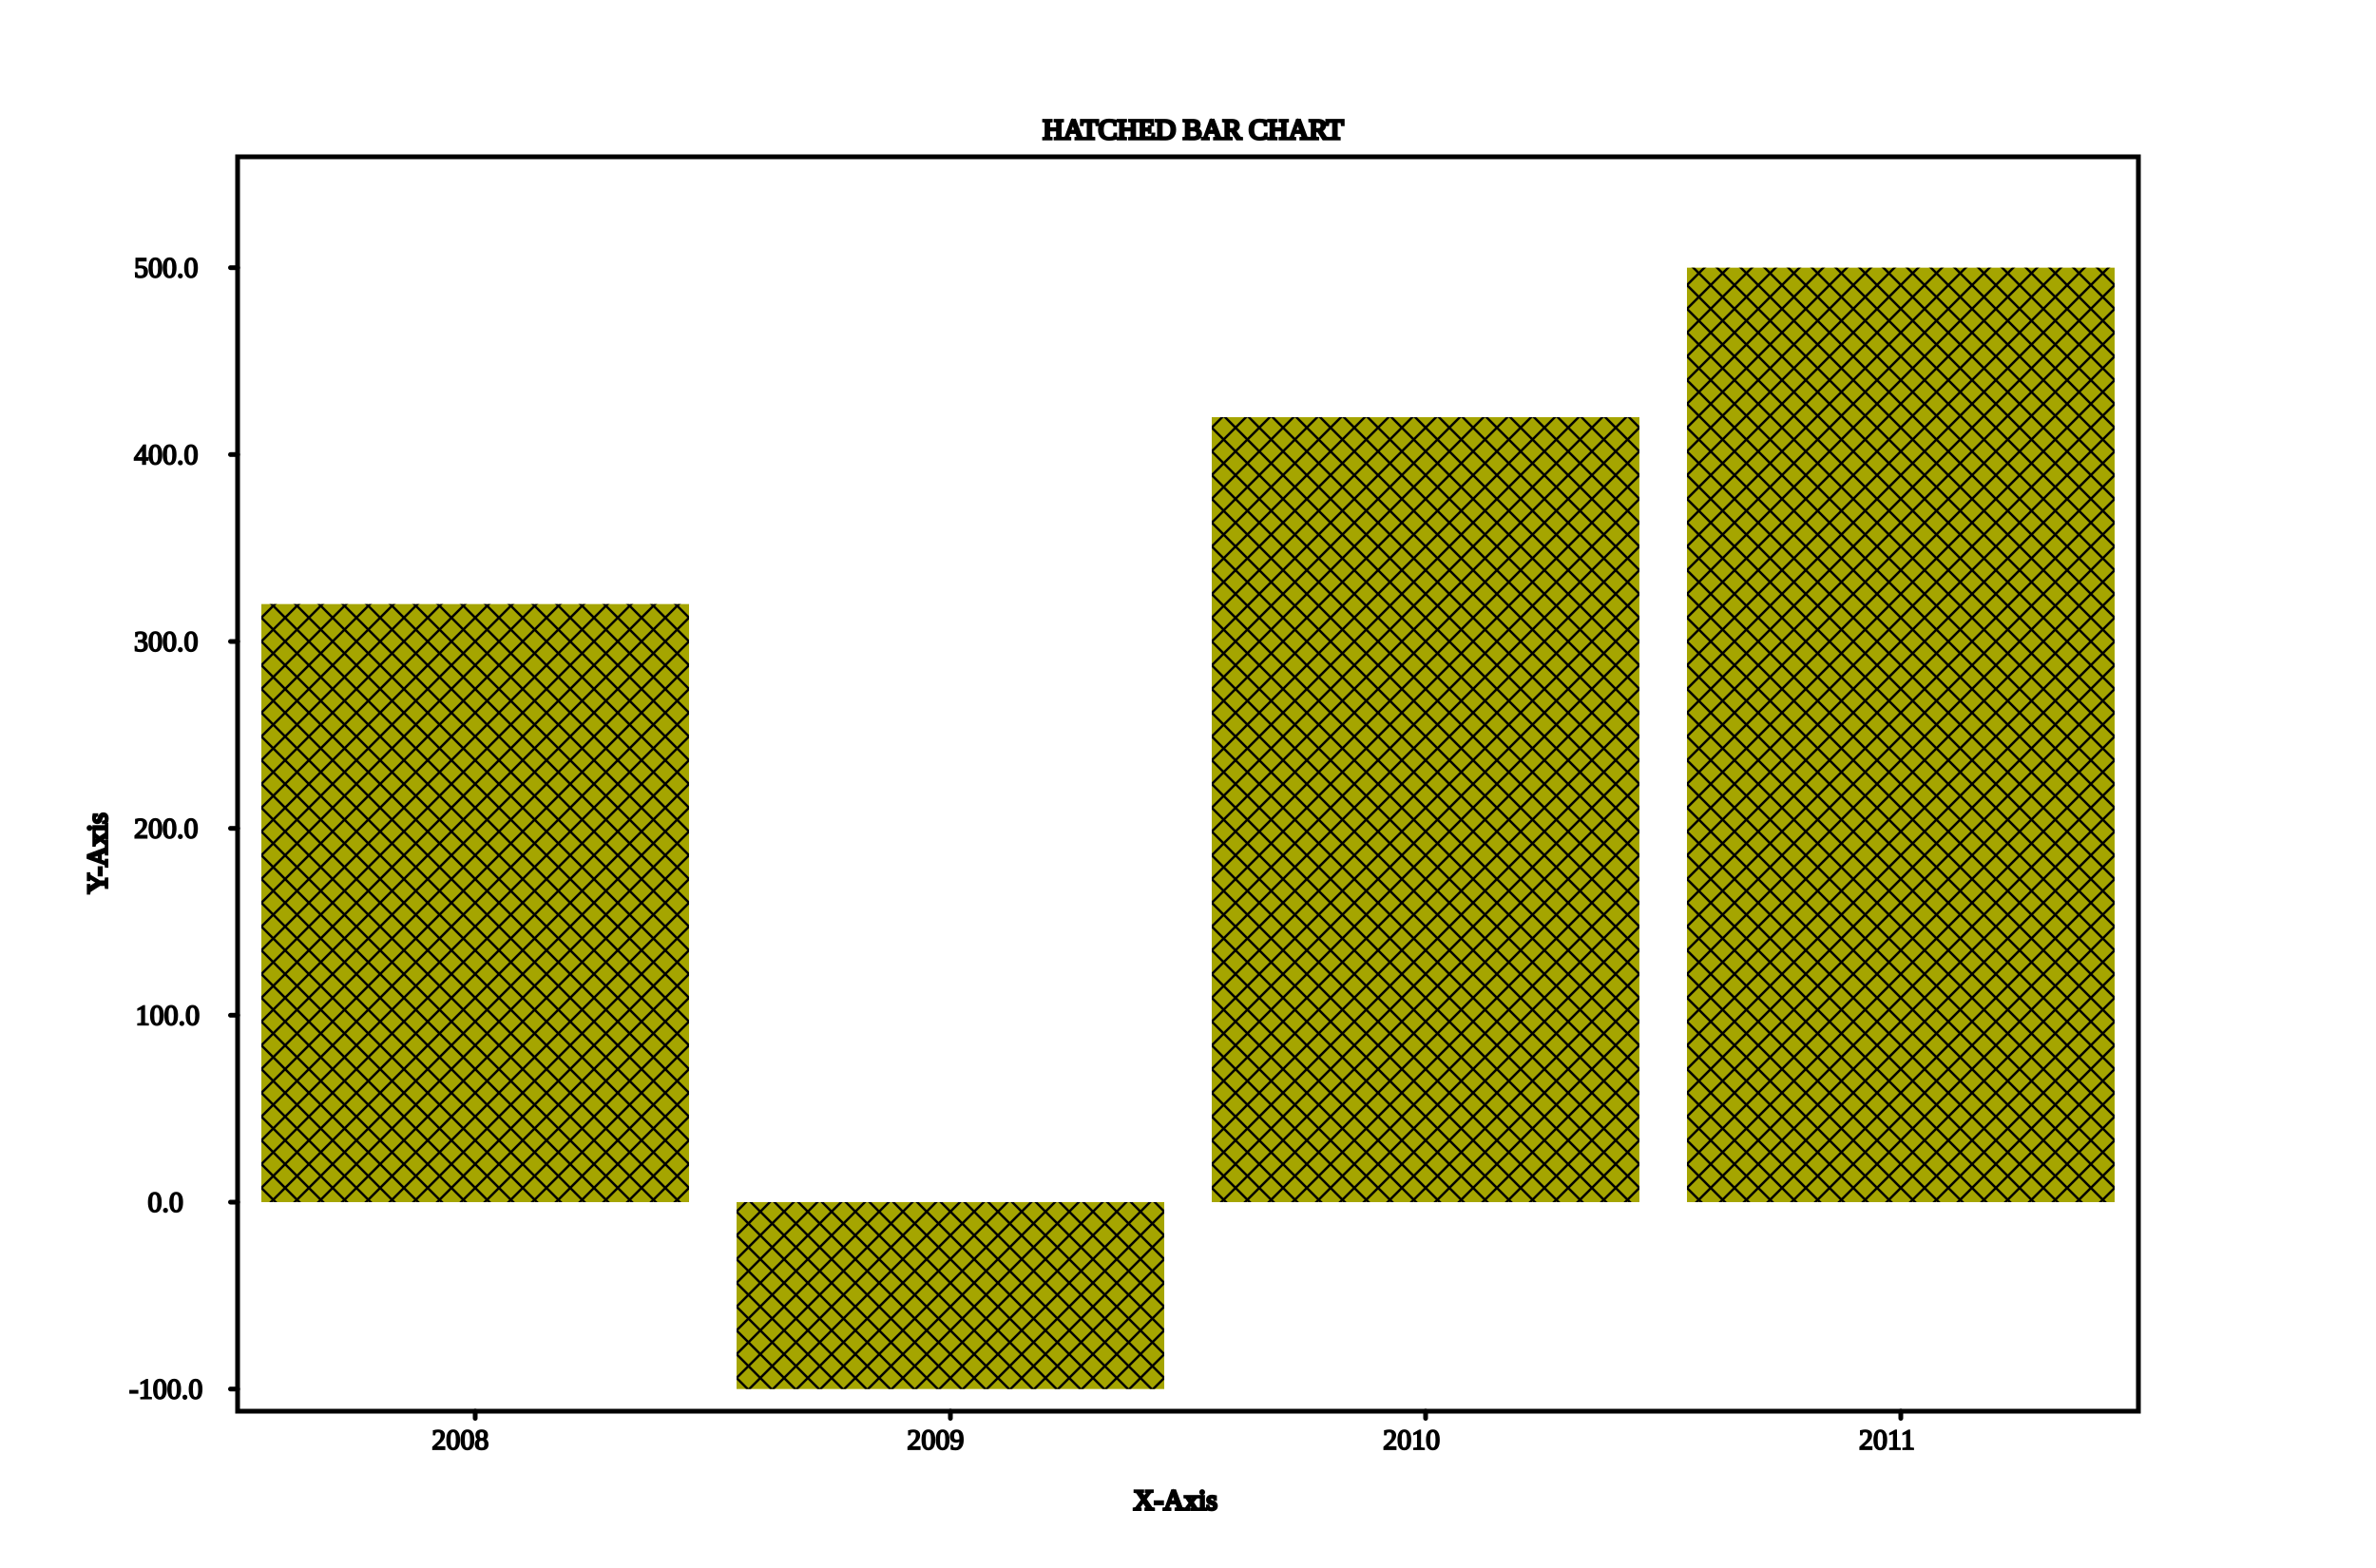
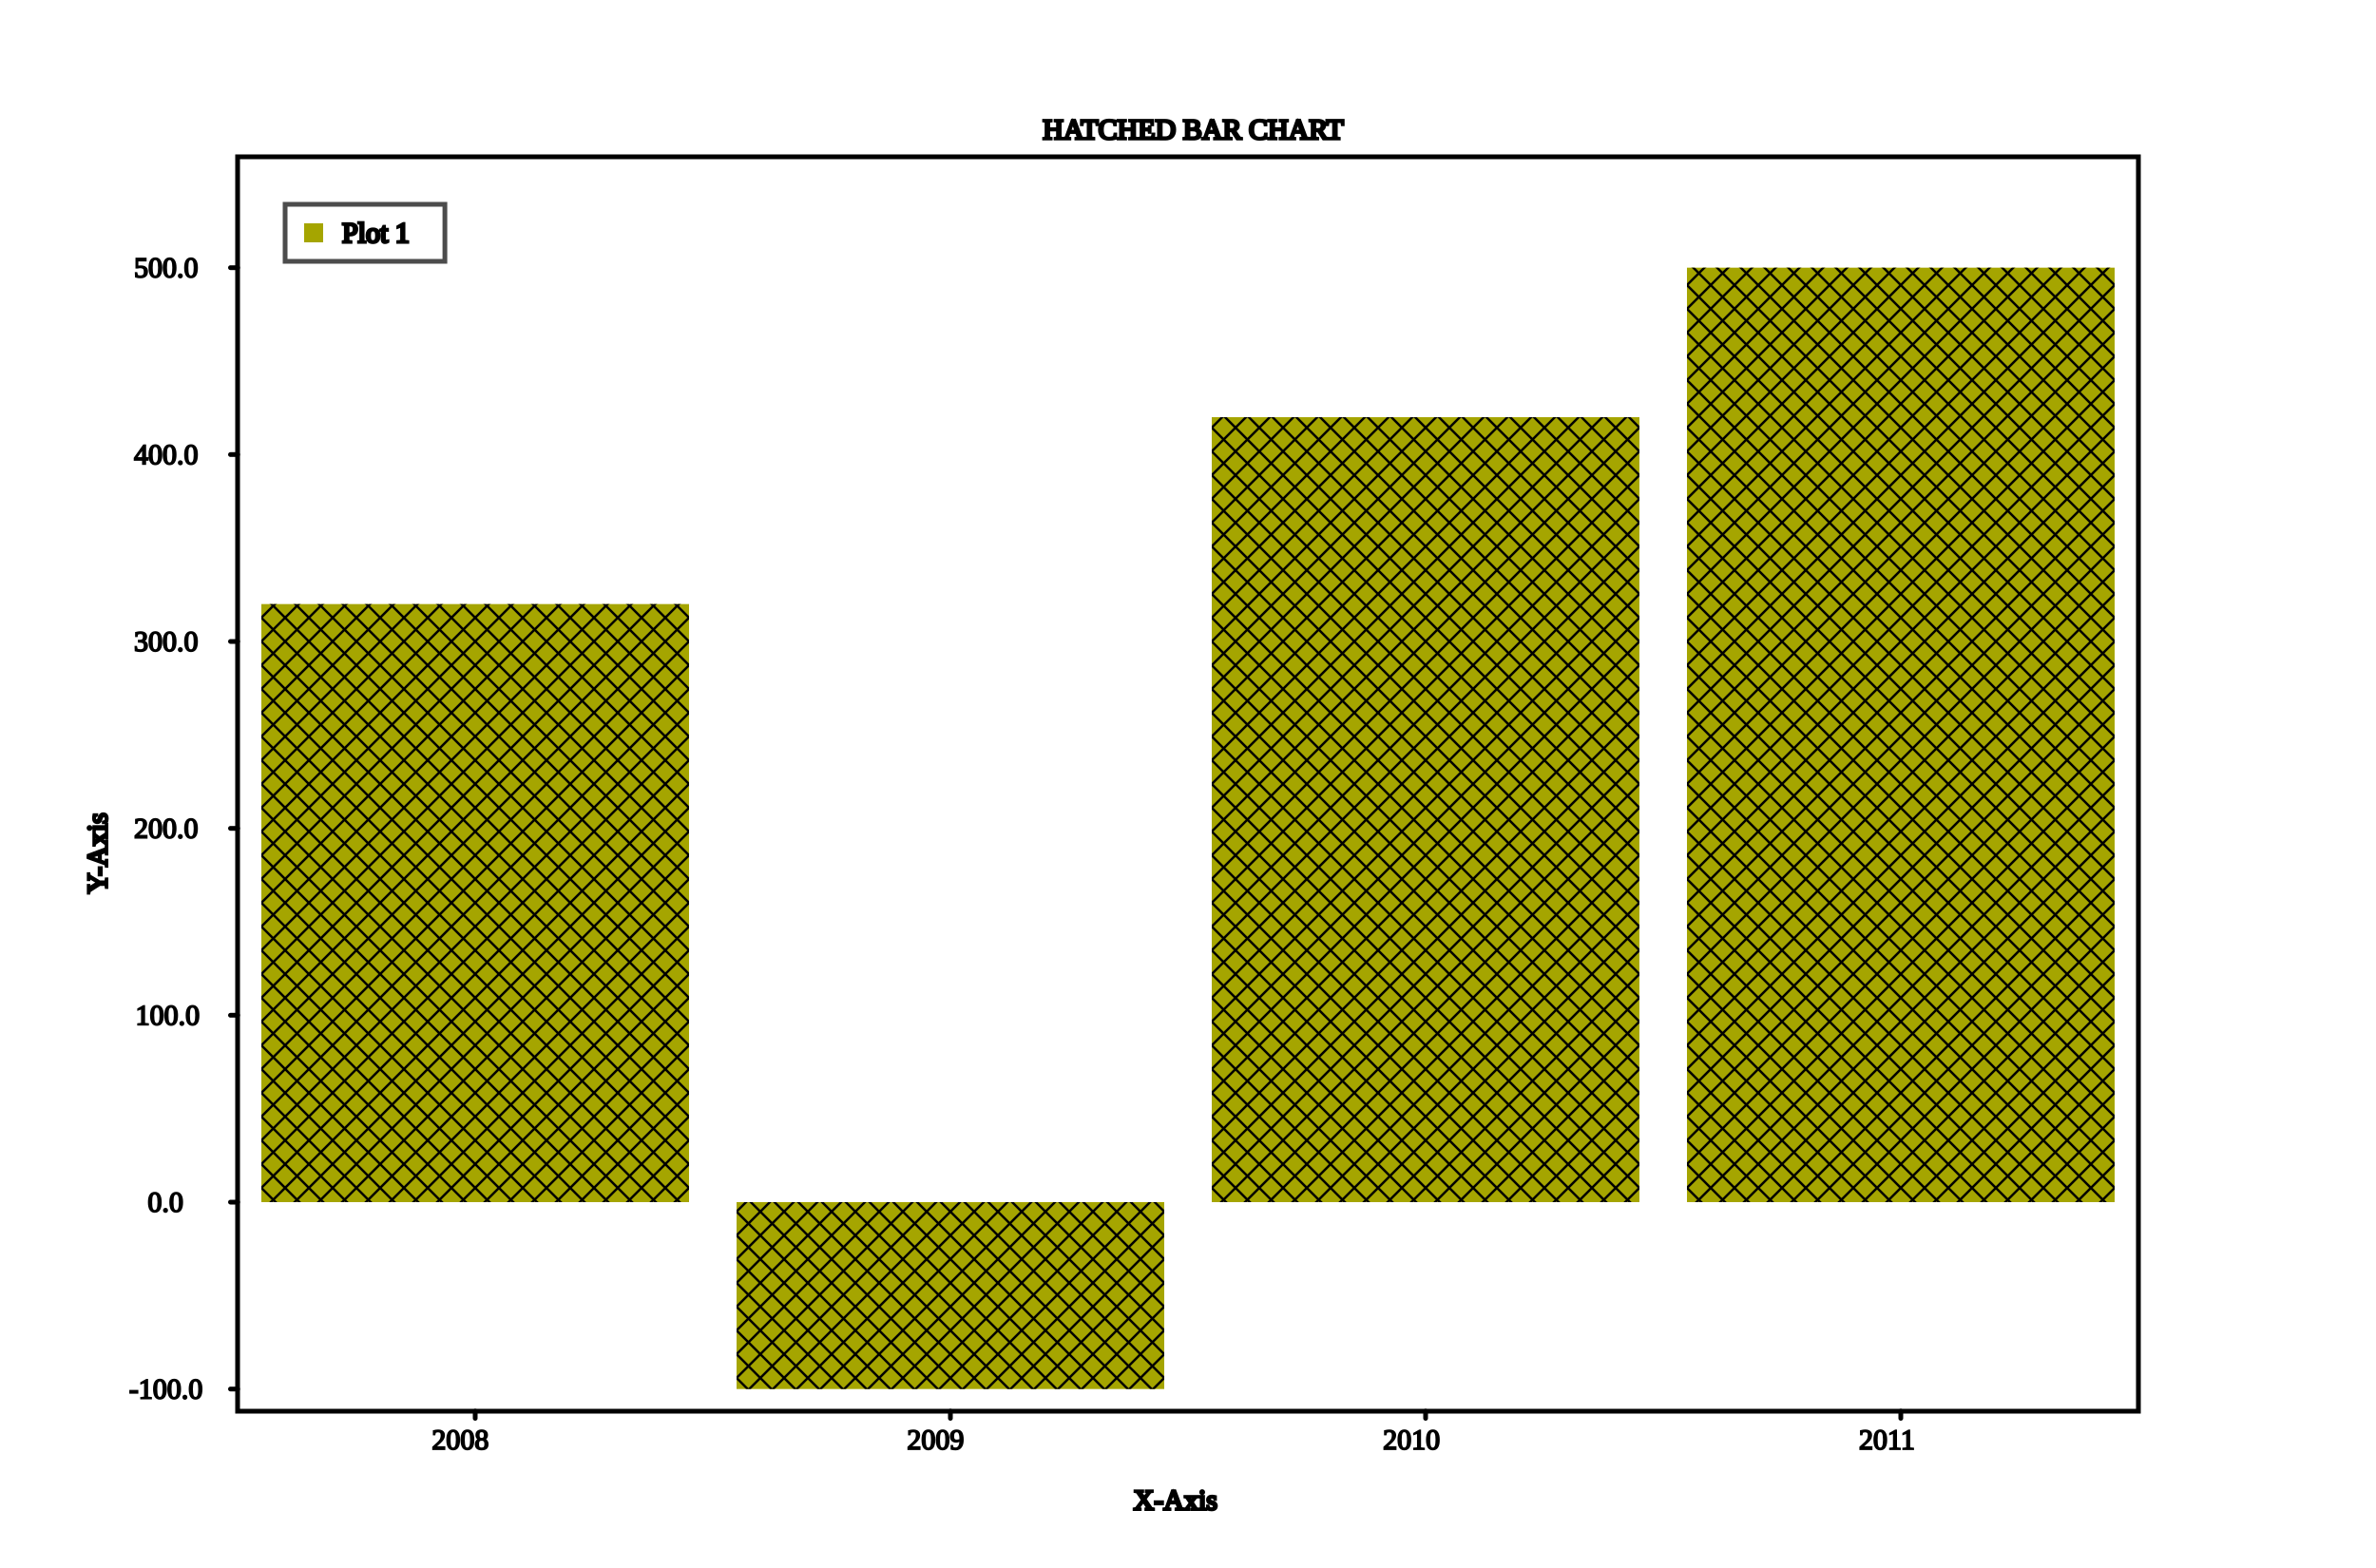
<svg xmlns="http://www.w3.org/2000/svg" height="660.0" width="1000.0" version="4.0">
  <rect width="100%" height="100%" fill="white" />
  <rect x="100.0" y="66.0" width="800.0" height="528.0" style="fill:rgb(255,255,255);stroke-width:2.0;stroke:rgb(0,0,0);opacity:1" />
  <line x1="200.0" y1="597.0" x2="200.0" y2="594.0" style="stroke:rgb(0.0,0.0,0.0);stroke-width:2.0;opacity:1.0;stroke-linecap:round" />
  <text x="181.74" y="610.0" stroke="#000000" stroke-width="0.7" transform="rotate(-0.0,181.74,610.0)">2008</text>
  <line x1="400.0" y1="597.0" x2="400.0" y2="594.0" style="stroke:rgb(0.0,0.0,0.0);stroke-width:2.0;opacity:1.0;stroke-linecap:round" />
  <text x="381.74" y="610.0" stroke="#000000" stroke-width="0.7" transform="rotate(-0.0,381.74,610.0)">2009</text>
  <line x1="600.0" y1="597.0" x2="600.0" y2="594.0" style="stroke:rgb(0.0,0.0,0.0);stroke-width:2.0;opacity:1.0;stroke-linecap:round" />
  <text x="582.06" y="610.0" stroke="#000000" stroke-width="0.7" transform="rotate(-0.0,582.06,610.0)">2010</text>
  <line x1="800.0" y1="597.0" x2="800.0" y2="594.0" style="stroke:rgb(0.0,0.0,0.0);stroke-width:2.0;opacity:1.0;stroke-linecap:round" />
  <text x="782.38" y="610.0" stroke="#000000" stroke-width="0.7" transform="rotate(-0.0,782.38,610.0)">2011</text>
  <line x1="97.0" y1="506.0" x2="100.0" y2="506.0" style="stroke:rgb(0.0,0.0,0.0);stroke-width:2.0;opacity:1.0;stroke-linecap:round" />
  <text x="62.16" y="510.0" stroke="#000000" stroke-width="0.7" transform="rotate(-0.0,62.16,510.0)">0.0</text>
  <line x1="97.0" y1="427.333" x2="100.0" y2="427.333" style="stroke:rgb(0.0,0.0,0.0);stroke-width:2.0;opacity:1.0;stroke-linecap:round" />
  <text x="57.04" y="431.333" stroke="#000000" stroke-width="0.7" transform="rotate(-0.0,57.04,431.3333)">100.0</text>
  <line x1="97.0" y1="348.667" x2="100.0" y2="348.667" style="stroke:rgb(0.0,0.0,0.0);stroke-width:2.0;opacity:1.0;stroke-linecap:round" />
  <text x="56.4" y="352.667" stroke="#000000" stroke-width="0.7" transform="rotate(-0.0,56.4,352.6667)">200.0</text>
  <line x1="97.0" y1="270" x2="100.0" y2="270" style="stroke:rgb(0.0,0.0,0.0);stroke-width:2.0;opacity:1.0;stroke-linecap:round" />
  <text x="56.4" y="274" stroke="#000000" stroke-width="0.7" transform="rotate(-0.0,56.4,274)">300.0</text>
  <line x1="97.0" y1="191.333" x2="100.0" y2="191.333" style="stroke:rgb(0.0,0.0,0.0);stroke-width:2.0;opacity:1.0;stroke-linecap:round" />
  <text x="56.4" y="195.333" stroke="#000000" stroke-width="0.7" transform="rotate(-0.0,56.4,195.3334)">400.0</text>
  <line x1="97.0" y1="112.667" x2="100.0" y2="112.667" style="stroke:rgb(0.0,0.0,0.0);stroke-width:2.0;opacity:1.0;stroke-linecap:round" />
  <text x="56.4" y="116.667" stroke="#000000" stroke-width="0.7" transform="rotate(-0.0,56.4,116.6667)">500.0</text>
  <line x1="97.0" y1="584.667" x2="100.0" y2="584.667" style="stroke:rgb(0.0,0.0,0.0);stroke-width:2.0;opacity:1.0;stroke-linecap:round" />
  <text x="54.32" y="588.667" stroke="#000000" stroke-width="0.7" transform="rotate(-0.0,54.32,588.6667)">-100.0</text>
  <rect x="110.0" y="254.267" width="180.0" height="251.733" style="fill:rgb(164.985,164.985,0.0);stroke-width:0;stroke:rgb(0,0,0);opacity:1.0" />
  <defs>
    <pattern id="crossHatch" width="10" height="10" patternUnits="userSpaceOnUse">
      <line x1="0" y1="0" x2="10" y2="10" style="stroke:black; stroke-width:1" />
      <line x1="0" y1="10" x2="10" y2="0" style="stroke:black; stroke-width:1" />
    </pattern>
  </defs>
  <rect x="110.0" y="254.267" width="180.0" height="251.733" style="fill:url(#crossHatch);opacity:1" />
  <rect x="310.0" y="506.0" width="180.0" height="78.667" style="fill:rgb(164.985,164.985,0.0);stroke-width:0;stroke:rgb(0,0,0);opacity:1.0" />
  <rect x="310.0" y="506.0" width="180.0" height="78.667" style="fill:url(#crossHatch);opacity:1" />
  <rect x="510.0" y="175.6" width="180.0" height="330.4" style="fill:rgb(164.985,164.985,0.0);stroke-width:0;stroke:rgb(0,0,0);opacity:1.0" />
  <rect x="510.0" y="175.6" width="180.0" height="330.4" style="fill:url(#crossHatch);opacity:1" />
  <rect x="710.0" y="112.667" width="180.0" height="393.333" style="fill:rgb(164.985,164.985,0.0);stroke-width:0;stroke:rgb(0,0,0);opacity:1.0" />
  <rect x="710.0" y="112.667" width="180.0" height="393.333" style="fill:url(#crossHatch);opacity:1" />
  <text x="438.9" y="58.5" stroke="#000000" stroke-width="1.2" transform="rotate(-0.0,438.9,58.5)">HATCHED BAR CHART</text>
  <text x="477.05" y="635.4" stroke="#000000" stroke-width="1.2" transform="rotate(-0.0,477.05,635.4)">X-Axis</text>
  <text x="45.0" y="376.1" stroke="#000000" stroke-width="1.2" transform="rotate(-90.0,45.0,376.1)">Y-Axis</text>
+   <rect x="120.0" y="86.0" width="67.24" height="24.0" style="fill:rgb(255.0,255.0,255.0);stroke-width:2.0;stroke:rgb(0.0,0.0,0.0);opacity:0.7" />
+   <rect x="128.0" y="94.0" width="8.0" height="8.0" style="fill:rgb(164.985,164.985,0.0);stroke-width:0;stroke:rgb(0,0,0);opacity:1.0" />
+   <text x="144.0" y="102.0" stroke="#000000" stroke-width="1.2" transform="rotate(-0.0,144.0,102.0)">Plot 1</text>
</svg>
